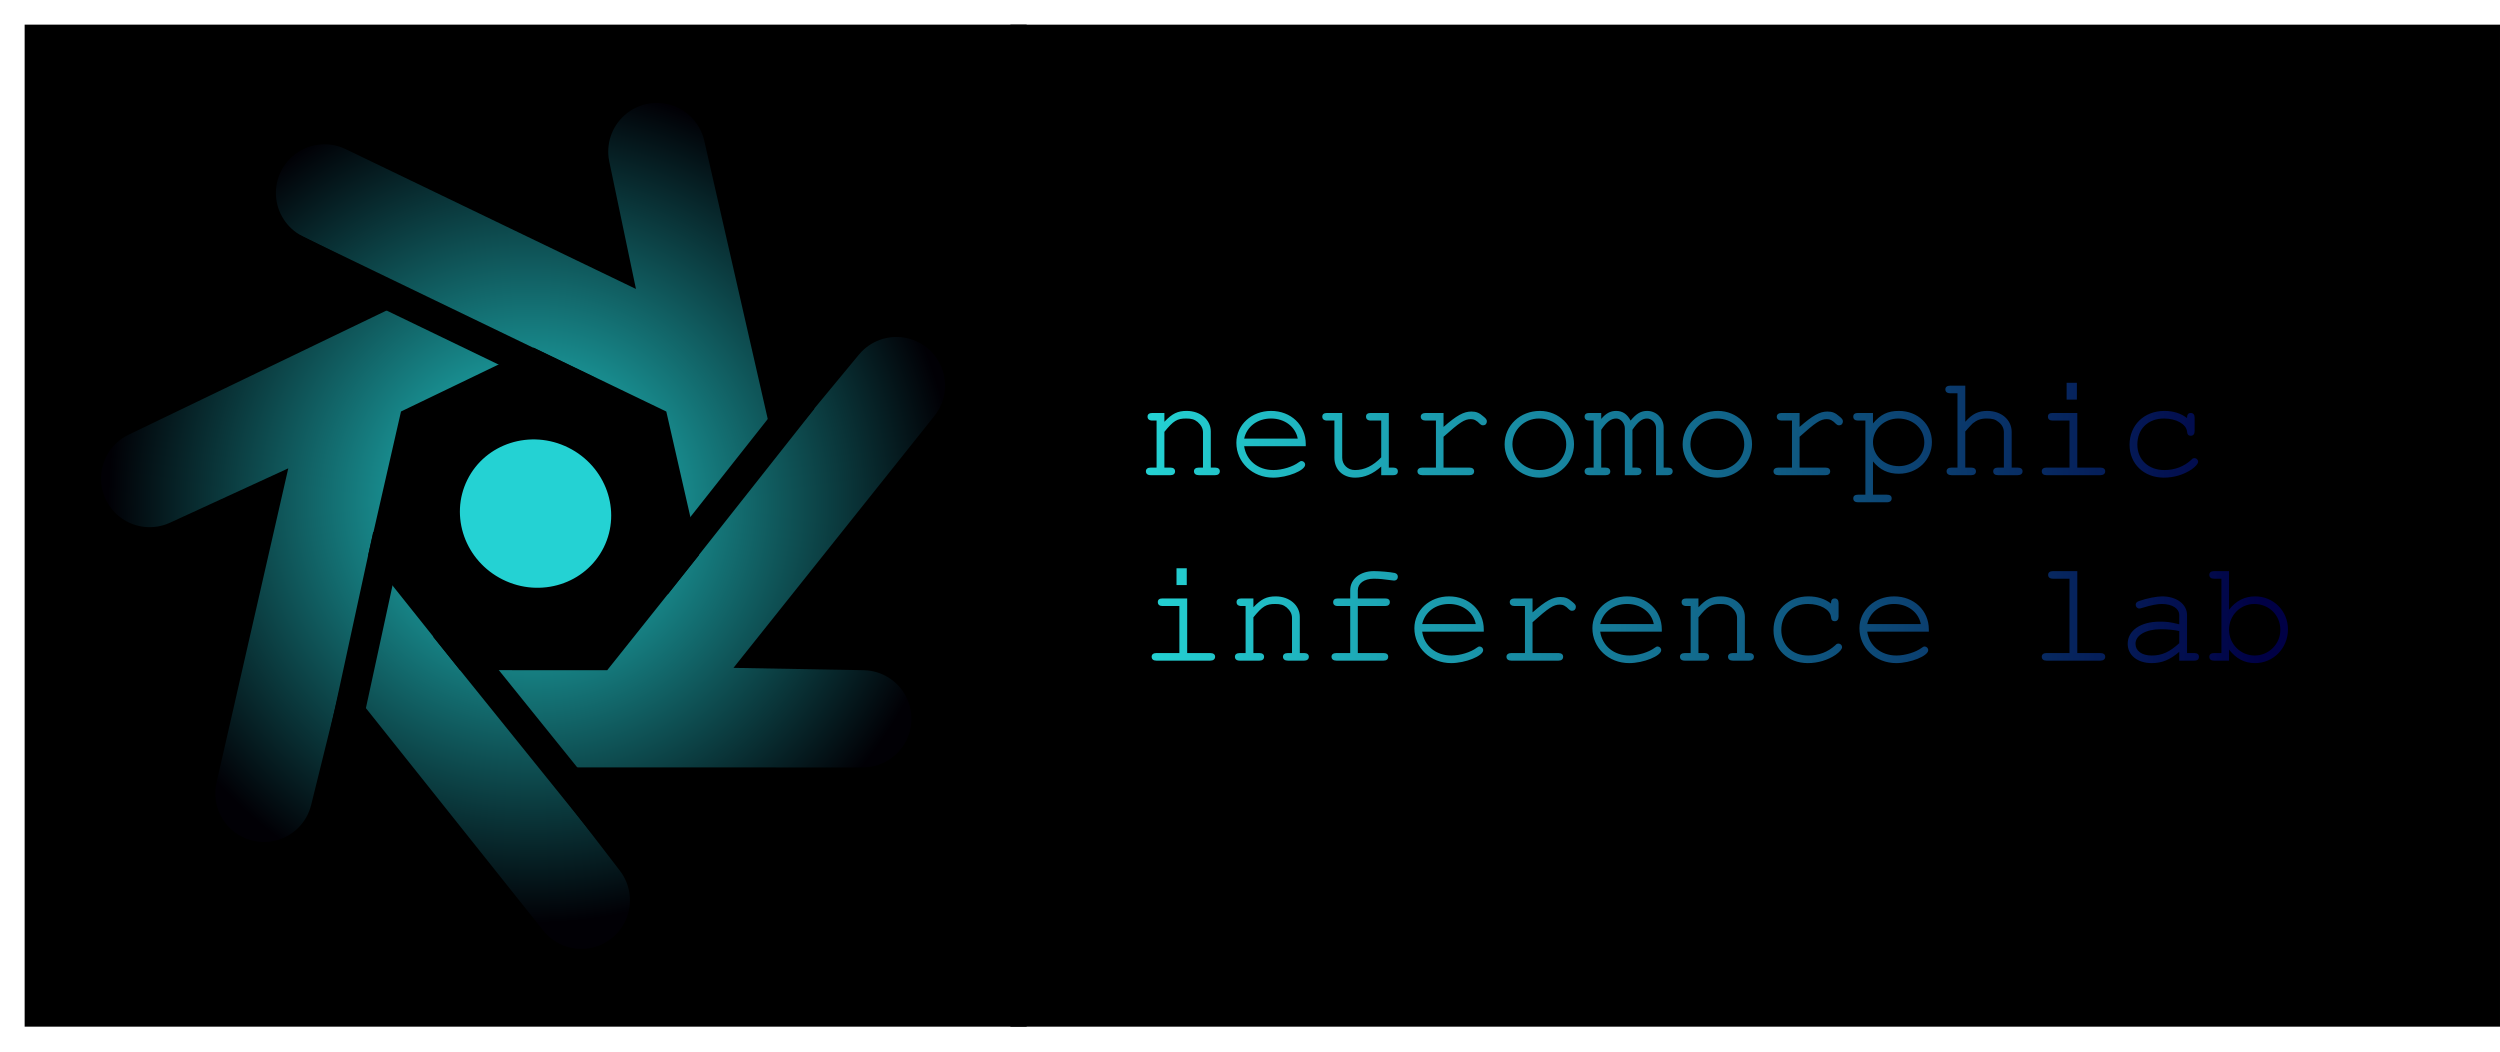
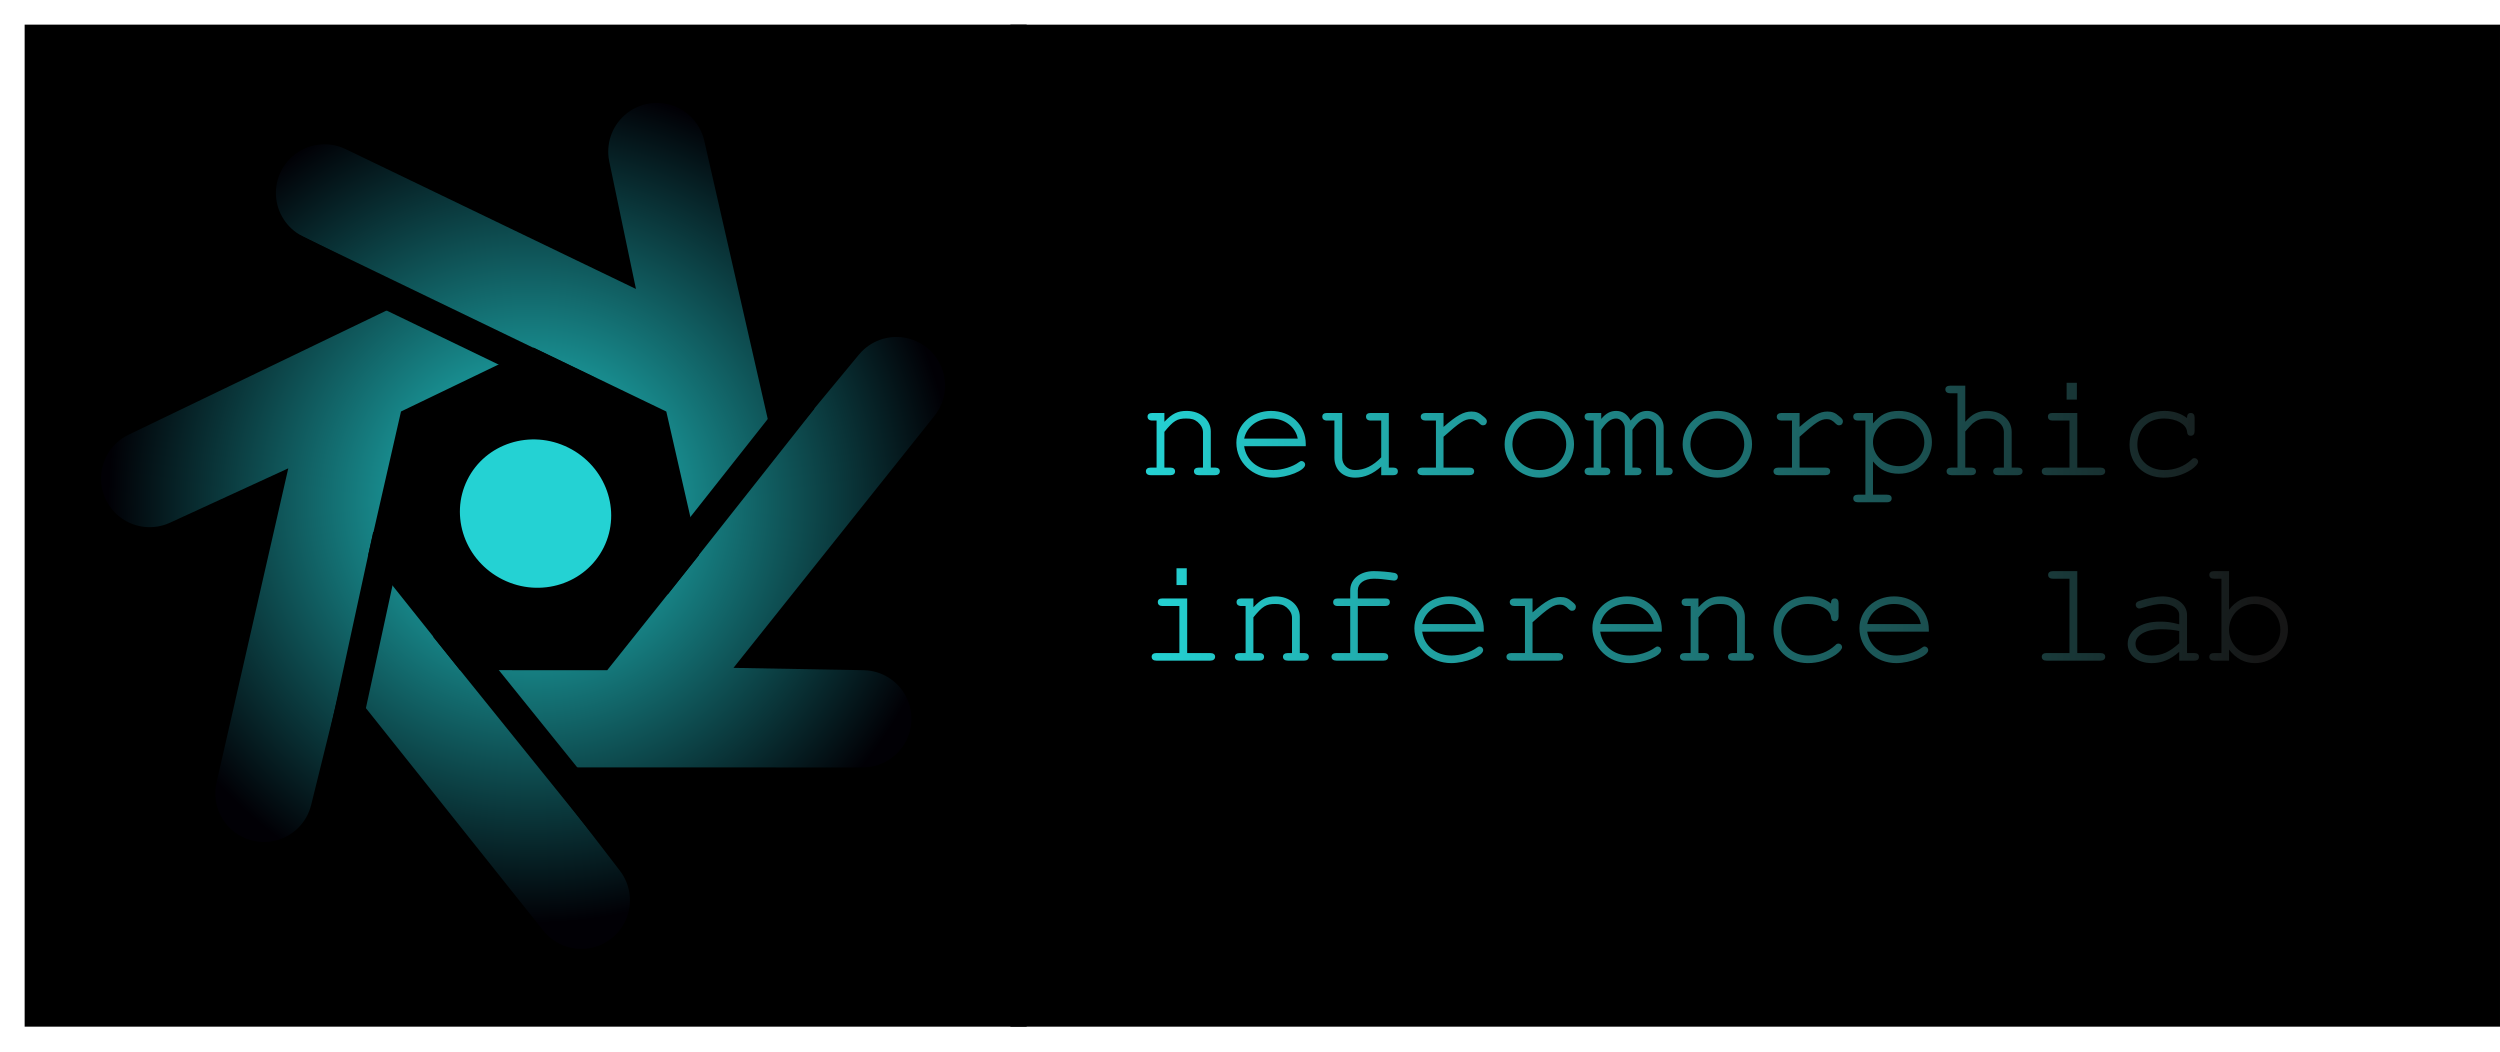
<svg xmlns="http://www.w3.org/2000/svg" xmlns:xlink="http://www.w3.org/1999/xlink" width="190.242mm" height="80mm" viewBox="0 0 190.242 80" version="1.1" id="svg5">
  <defs id="defs2">
    <linearGradient id="linearGradient59853">
      <stop style="stop-color:#24d2d3;stop-opacity:1;" offset="0" id="stop59849" />
-       <stop style="stop-color:#000045;stop-opacity:1;" offset="1" id="stop59851" />
+       <stop style="stop-color:#161616;stop-opacity:1;" offset="1" id="stop59851" />
    </linearGradient>
    <linearGradient id="linearGradient50887">
      <stop style="stop-color:#24d2d3;stop-opacity:1;" offset="0" id="stop50883" />
      <stop style="stop-color:#010005;stop-opacity:1;" offset="1" id="stop50885" />
    </linearGradient>
    <linearGradient id="linearGradient5599">
      <stop style="stop-color:#00ff00;stop-opacity:1;" offset="0" id="stop5597" />
    </linearGradient>
    <radialGradient xlink:href="#linearGradient50887" id="radialGradient50891" cx="49.96" cy="68.435" fx="49.96" fy="68.435" r="32.249" gradientTransform="matrix(1,0,0,0.9906147,0,0.64228)" gradientUnits="userSpaceOnUse" />
    <linearGradient xlink:href="#linearGradient59853" id="linearGradient60342" x1="93.175" y1="70.941" x2="178.204" y2="70.941" gradientUnits="userSpaceOnUse" gradientTransform="translate(-5.696643,1.839188)" />
  </defs>
  <g id="layer2" style="fill:#000000" transform="translate(-10.86872,-37.75478)">
    <rect style="display:inline;opacity:1;fill:#000000;fill-opacity:1;stroke:#00ffdd;stroke-width:3.75;stroke-linecap:butt;stroke-linejoin:round;stroke-dasharray:none;stroke-opacity:0;paint-order:normal" id="rect5860" width="76.25" height="76.25" x="12.744" y="39.63" />
    <rect style="opacity:1;fill:#000000;fill-opacity:1;stroke:#000000;stroke-width:1.071;stroke-linecap:round;stroke-linejoin:miter;stroke-dasharray:none;stroke-opacity:1;paint-order:stroke fill markers" id="rect59334" width="112.281" height="75.179" x="88.294" y="40.165" />
  </g>
  <g id="layer1" transform="translate(-0.3702714,-33.44559)">
    <path style="display:inline;opacity:1;mix-blend-mode:normal;fill:#fffd00;fill-opacity:0;stroke:url(#radialGradient50891);stroke-width:7.4;stroke-linecap:round;stroke-linejoin:round;stroke-dasharray:none;stroke-opacity:1;paint-order:normal" id="path987" d="M 71.271,87.15 39.803,81.151 47.645,96.706 32.714,68.363 25.443,84.193 38.293,54.848 21.383,59.032 52.338,50.783 38.523,40.171 64.273,59.229 63.956,41.812 65.11,73.827 78.53,62.72 54.22,83.583 Z" transform="rotate(-165.073,45.61167,70.6645)" />
    <path style="display:inline;opacity:1;fill:#000000;fill-opacity:1;stroke:#000000;stroke-width:2.3;stroke-linecap:butt;stroke-linejoin:round;stroke-dasharray:none;stroke-opacity:1;paint-order:normal" d="M 19.845,51.002 C 45.077,63.176 45.077,63.176 45.077,63.176" id="path20629" />
    <path style="display:inline;opacity:1;fill:#31fcf5;fill-opacity:1;stroke:#000000;stroke-width:2.3;stroke-linecap:butt;stroke-linejoin:round;stroke-dasharray:none;stroke-opacity:1;paint-order:normal" d="M 61.44,63.838 C 50.28,77.967 50.28,77.967 50.28,77.967" id="path20685" />
    <path style="display:inline;opacity:1;fill:#000000;fill-opacity:0;stroke:#000000;stroke-width:2.3;stroke-linecap:butt;stroke-linejoin:round;stroke-dasharray:none;stroke-opacity:1;paint-order:normal" d="M 46.276,96.127 C 34.22,81.177 34.22,81.177 34.22,81.177" id="path20689" />
    <path style="display:inline;fill:#000000;fill-opacity:1;stroke:#000000;stroke-width:2.3;stroke-linecap:butt;stroke-linejoin:round;stroke-dasharray:none;stroke-opacity:1;paint-order:normal" d="M 26.403,90.255 C 29.893,74.17 29.893,74.17 29.893,74.17" id="path20689-6" />
    <text xml:space="preserve" style="font-style:normal;font-variant:normal;font-weight:normal;font-stretch:normal;font-size:11.289px;font-family:'Nimbus Mono PS';-inkscape-font-specification:'Nimbus Mono PS, Normal';font-variant-ligatures:normal;font-variant-caps:normal;font-variant-numeric:normal;font-variant-east-asian:normal;opacity:1;fill:url(#linearGradient60342);fill-opacity:1;stroke:#000000;stroke-width:1.07;stroke-linecap:round;stroke-linejoin:round;stroke-dasharray:none;stroke-opacity:1;paint-order:stroke fill markers" x="87.022" y="69.605" id="text59340">
      <tspan id="tspan59338" style="font-style:normal;font-variant:normal;font-weight:normal;font-stretch:normal;font-size:11.289px;font-family:'Nimbus Mono PS';-inkscape-font-specification:'Nimbus Mono PS, Normal';font-variant-ligatures:normal;font-variant-caps:normal;font-variant-numeric:normal;font-variant-east-asian:normal;fill:url(#linearGradient60342);fill-opacity:1;stroke-width:1.07" x="87.022" y="69.605">neuromorphic</tspan>
      <tspan style="font-style:normal;font-variant:normal;font-weight:normal;font-stretch:normal;font-size:11.289px;font-family:'Nimbus Mono PS';-inkscape-font-specification:'Nimbus Mono PS, Normal';font-variant-ligatures:normal;font-variant-caps:normal;font-variant-numeric:normal;font-variant-east-asian:normal;fill:url(#linearGradient60342);fill-opacity:1;stroke-width:1.07" x="87.022" y="83.716" id="tspan59342">inference lab</tspan>
    </text>
  </g>
  <g id="layer3" transform="translate(-10.86872,-37.75478)">
    <ellipse style="display:inline;opacity:1;fill:#24d2d3;fill-opacity:1;stroke:#24d2d3;stroke-width:0;stroke-linecap:butt;stroke-linejoin:round;stroke-dasharray:none;stroke-opacity:1;paint-order:normal" id="path7865" cx="80.376" cy="45.92" rx="5.792" ry="5.607" transform="rotate(26.3657)" />
  </g>
</svg>
